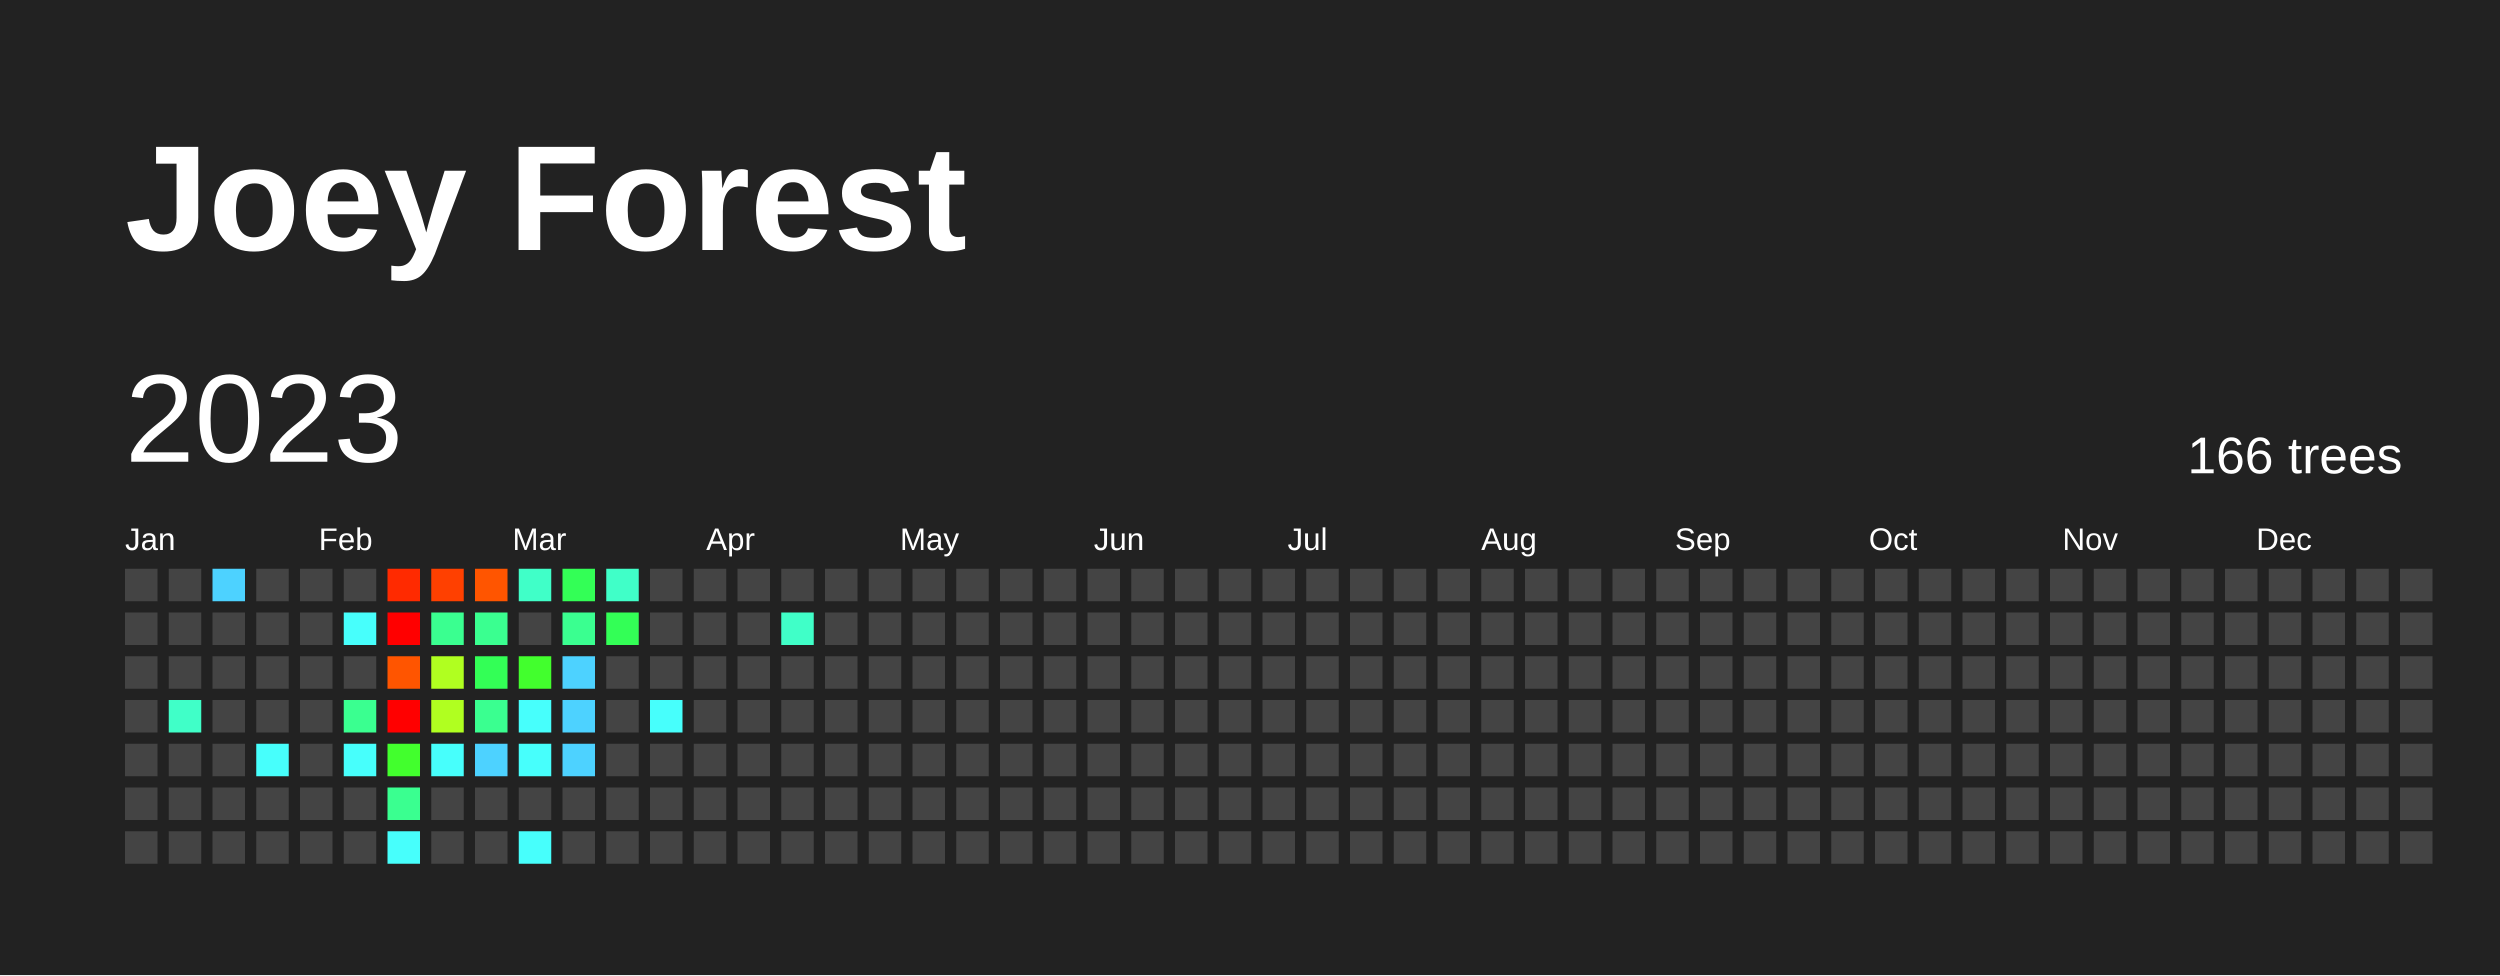
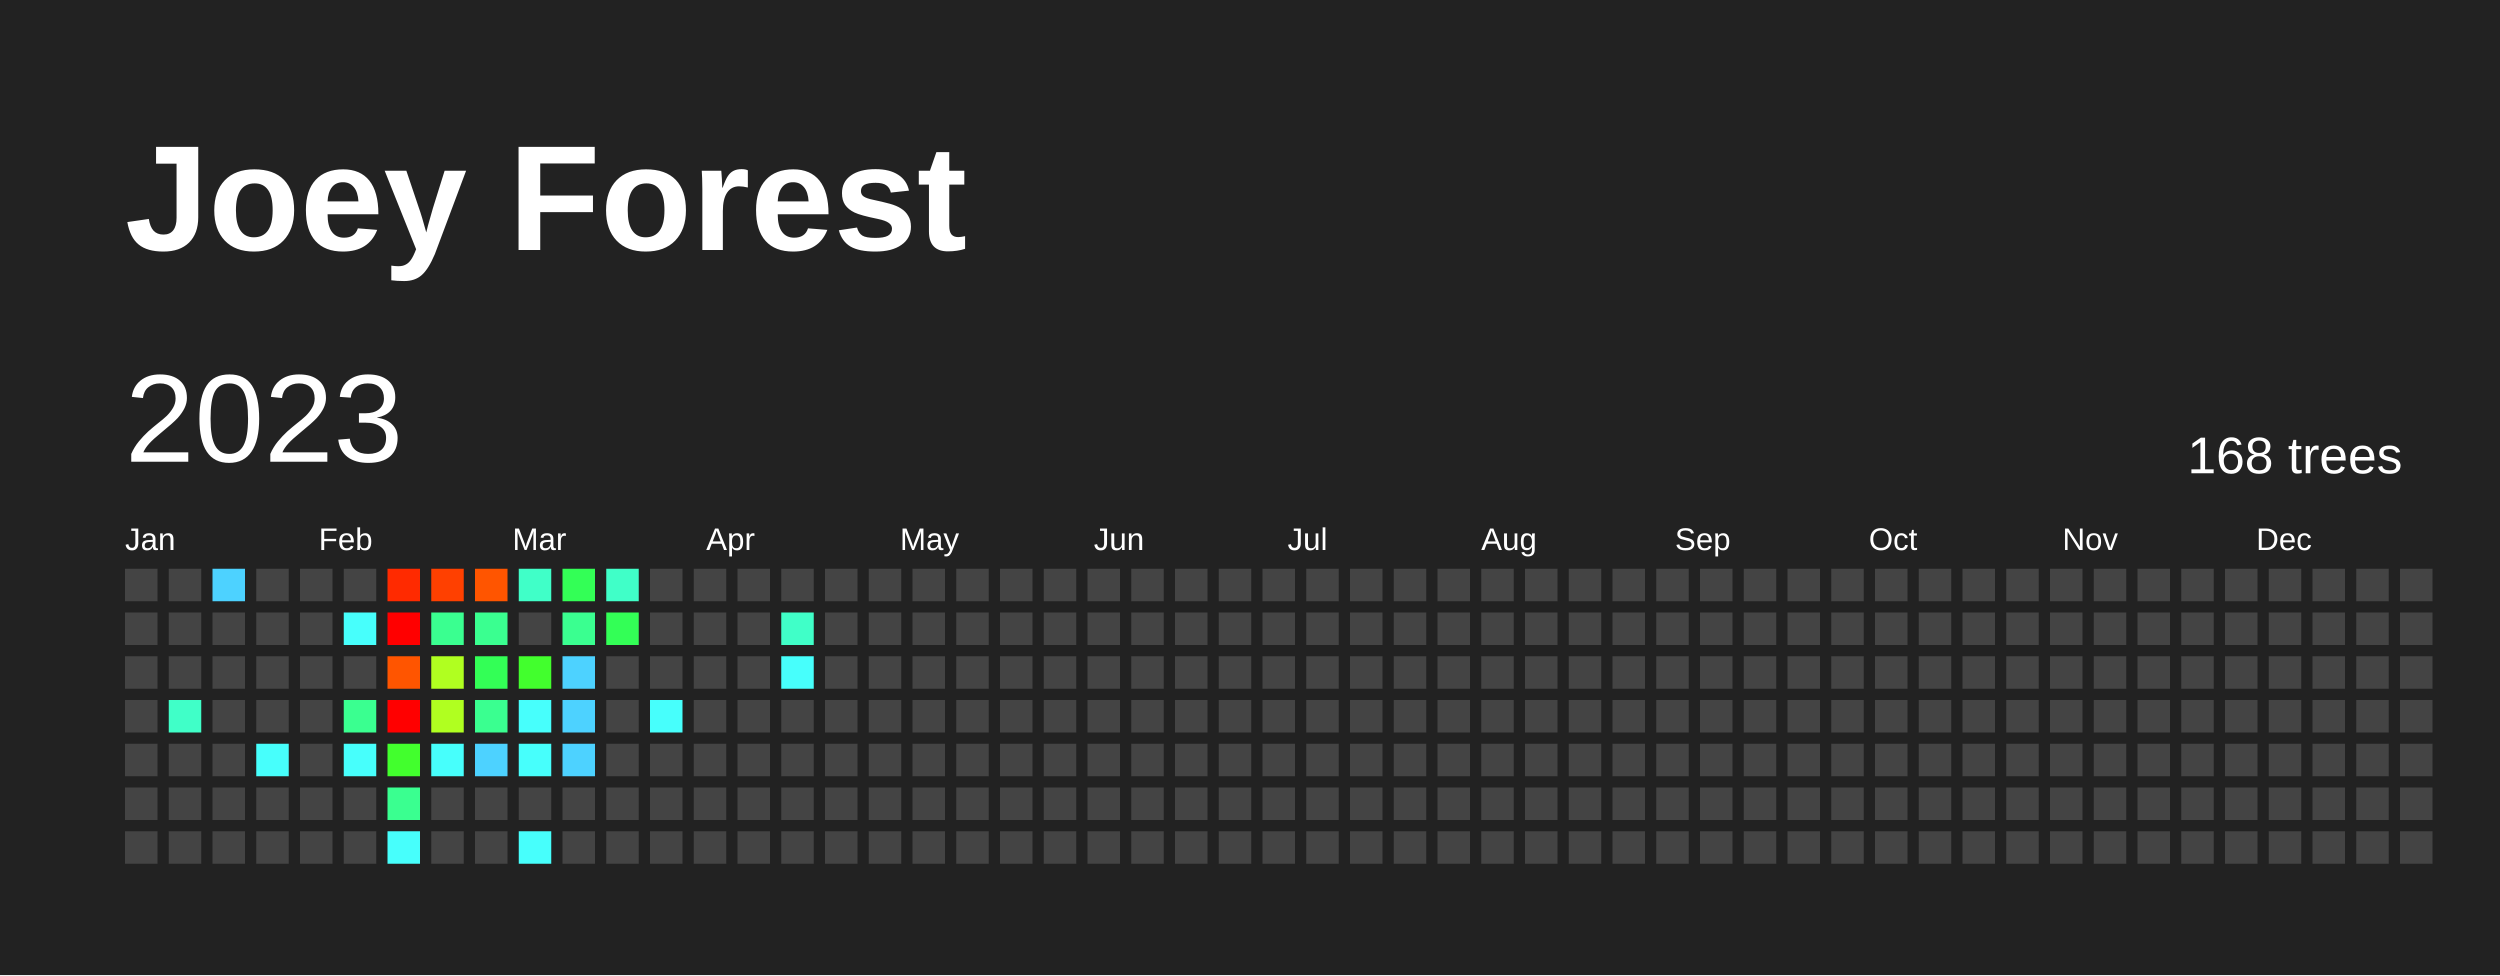
<svg xmlns="http://www.w3.org/2000/svg" baseProfile="full" height="78mm" version="1.1" viewBox="0,0,200,78" width="200mm">
  <defs />
  <rect fill="#222222" height="78" width="200" x="0" y="0" />
  <text fill="#FFFFFF" style="font-size:12px; font-family:Arial; font-weight:bold;" x="10" y="20">Joey Forest</text>
  <text dominant-baseline="hanging" fill="#FFFFFF" style="font-size:10.0px; font-family:Arial;" x="10" y="30">2023</text>
-   <text dominant-baseline="hanging" fill="#FFFFFF" style="font-size:4.125px; font-family:Arial;" x="175" y="35">166 trees</text>
+   <text dominant-baseline="hanging" fill="#FFFFFF" style="font-size:4.125px; font-family:Arial;" x="175" y="35">168 trees</text>
  <text fill="#FFFFFF" style="font-size:2.5px; font-family:Arial" x="10.0" y="44">Jan</text>
  <text fill="#FFFFFF" style="font-size:2.5px; font-family:Arial" x="25.5" y="44">Feb</text>
  <text fill="#FFFFFF" style="font-size:2.5px; font-family:Arial" x="41.0" y="44">Mar</text>
  <text fill="#FFFFFF" style="font-size:2.5px; font-family:Arial" x="56.5" y="44">Apr</text>
  <text fill="#FFFFFF" style="font-size:2.5px; font-family:Arial" x="72.0" y="44">May</text>
  <text fill="#FFFFFF" style="font-size:2.5px; font-family:Arial" x="87.5" y="44">Jun</text>
  <text fill="#FFFFFF" style="font-size:2.5px; font-family:Arial" x="103.0" y="44">Jul</text>
  <text fill="#FFFFFF" style="font-size:2.5px; font-family:Arial" x="118.5" y="44">Aug</text>
  <text fill="#FFFFFF" style="font-size:2.5px; font-family:Arial" x="134.0" y="44">Sep</text>
  <text fill="#FFFFFF" style="font-size:2.5px; font-family:Arial" x="149.5" y="44">Oct</text>
  <text fill="#FFFFFF" style="font-size:2.5px; font-family:Arial" x="165.0" y="44">Nov</text>
  <text fill="#FFFFFF" style="font-size:2.5px; font-family:Arial" x="180.5" y="44">Dec</text>
  <rect fill="#444444" height="2.6" width="2.6" x="10.0" y="45.5" />
  <rect fill="#444444" height="2.6" width="2.6" x="10.0" y="49.0" />
  <rect fill="#444444" height="2.6" width="2.6" x="10.0" y="52.5" />
  <rect fill="#444444" height="2.6" width="2.6" x="10.0" y="56.0" />
  <rect fill="#444444" height="2.6" width="2.6" x="10.0" y="59.5" />
  <rect fill="#444444" height="2.6" width="2.6" x="10.0" y="63.0" />
  <rect fill="#444444" height="2.6" width="2.6" x="10.0" y="66.5" />
  <rect fill="#444444" height="2.6" width="2.6" x="13.5" y="45.5" />
  <rect fill="#444444" height="2.6" width="2.6" x="13.5" y="49.0" />
  <rect fill="#444444" height="2.6" width="2.6" x="13.5" y="52.5" />
  <rect fill="#40ffc8" height="2.6" width="2.6" x="13.5" y="56.0" />
  <rect fill="#444444" height="2.6" width="2.6" x="13.5" y="59.5" />
  <rect fill="#444444" height="2.6" width="2.6" x="13.5" y="63.0" />
  <rect fill="#444444" height="2.6" width="2.6" x="13.5" y="66.5" />
  <rect fill="#4dd2ff" height="2.6" width="2.6" x="17.0" y="45.5" />
  <rect fill="#444444" height="2.6" width="2.6" x="17.0" y="49.0" />
  <rect fill="#444444" height="2.6" width="2.6" x="17.0" y="52.5" />
  <rect fill="#444444" height="2.6" width="2.6" x="17.0" y="56.0" />
  <rect fill="#444444" height="2.6" width="2.6" x="17.0" y="59.5" />
  <rect fill="#444444" height="2.6" width="2.6" x="17.0" y="63.0" />
  <rect fill="#444444" height="2.6" width="2.6" x="17.0" y="66.5" />
  <rect fill="#444444" height="2.6" width="2.6" x="20.5" y="45.5" />
  <rect fill="#444444" height="2.6" width="2.6" x="20.5" y="49.0" />
  <rect fill="#444444" height="2.6" width="2.6" x="20.5" y="52.5" />
  <rect fill="#444444" height="2.6" width="2.6" x="20.5" y="56.0" />
  <rect fill="#47fffc" height="2.6" width="2.6" x="20.5" y="59.5" />
  <rect fill="#444444" height="2.6" width="2.6" x="20.5" y="63.0" />
  <rect fill="#444444" height="2.6" width="2.6" x="20.5" y="66.5" />
  <rect fill="#444444" height="2.6" width="2.6" x="24.0" y="45.5" />
  <rect fill="#444444" height="2.6" width="2.6" x="24.0" y="49.0" />
  <rect fill="#444444" height="2.6" width="2.6" x="24.0" y="52.5" />
  <rect fill="#444444" height="2.6" width="2.6" x="24.0" y="56.0" />
  <rect fill="#444444" height="2.6" width="2.6" x="24.0" y="59.5" />
  <rect fill="#444444" height="2.6" width="2.6" x="24.0" y="63.0" />
  <rect fill="#444444" height="2.6" width="2.6" x="24.0" y="66.5" />
  <rect fill="#444444" height="2.6" width="2.6" x="27.5" y="45.5" />
  <rect fill="#47fffc" height="2.6" width="2.6" x="27.5" y="49.0" />
  <rect fill="#444444" height="2.6" width="2.6" x="27.5" y="52.5" />
  <rect fill="#3aff90" height="2.6" width="2.6" x="27.5" y="56.0" />
  <rect fill="#47fffc" height="2.6" width="2.6" x="27.5" y="59.5" />
  <rect fill="#444444" height="2.6" width="2.6" x="27.5" y="63.0" />
  <rect fill="#444444" height="2.6" width="2.6" x="27.5" y="66.5" />
  <rect fill="#ff2a00" height="2.6" width="2.6" x="31.0" y="45.5" />
  <rect fill="red" height="2.6" width="2.6" x="31.0" y="49.0" />
  <rect fill="#ff5500" height="2.6" width="2.6" x="31.0" y="52.5" />
  <rect fill="red" height="2.6" width="2.6" x="31.0" y="56.0" />
  <rect fill="#42ff2d" height="2.6" width="2.6" x="31.0" y="59.5" />
  <rect fill="#3aff90" height="2.6" width="2.6" x="31.0" y="63.0" />
  <rect fill="#47fffc" height="2.6" width="2.6" x="31.0" y="66.5" />
  <rect fill="#ff4000" height="2.6" width="2.6" x="34.5" y="45.5" />
  <rect fill="#3aff90" height="2.6" width="2.6" x="34.5" y="49.0" />
  <rect fill="#b0ff20" height="2.6" width="2.6" x="34.5" y="52.5" />
  <rect fill="#b0ff20" height="2.6" width="2.6" x="34.5" y="56.0" />
  <rect fill="#47fffc" height="2.6" width="2.6" x="34.5" y="59.5" />
  <rect fill="#444444" height="2.6" width="2.6" x="34.5" y="63.0" />
  <rect fill="#444444" height="2.6" width="2.6" x="34.5" y="66.5" />
  <rect fill="#ff5500" height="2.6" width="2.6" x="38.0" y="45.5" />
  <rect fill="#3aff90" height="2.6" width="2.6" x="38.0" y="49.0" />
  <rect fill="#33ff56" height="2.6" width="2.6" x="38.0" y="52.5" />
  <rect fill="#3aff90" height="2.6" width="2.6" x="38.0" y="56.0" />
  <rect fill="#4dd2ff" height="2.6" width="2.6" x="38.0" y="59.5" />
  <rect fill="#444444" height="2.6" width="2.6" x="38.0" y="63.0" />
  <rect fill="#444444" height="2.6" width="2.6" x="38.0" y="66.5" />
  <rect fill="#40ffc8" height="2.6" width="2.6" x="41.5" y="45.5" />
  <rect fill="#444444" height="2.6" width="2.6" x="41.5" y="49.0" />
  <rect fill="#42ff2d" height="2.6" width="2.6" x="41.5" y="52.5" />
  <rect fill="#47fffc" height="2.6" width="2.6" x="41.5" y="56.0" />
  <rect fill="#47fffc" height="2.6" width="2.6" x="41.5" y="59.5" />
  <rect fill="#444444" height="2.6" width="2.6" x="41.5" y="63.0" />
  <rect fill="#47fffc" height="2.6" width="2.6" x="41.5" y="66.5" />
  <rect fill="#33ff56" height="2.6" width="2.6" x="45.0" y="45.5" />
  <rect fill="#3aff90" height="2.6" width="2.6" x="45.0" y="49.0" />
  <rect fill="#4dd2ff" height="2.6" width="2.6" x="45.0" y="52.5" />
  <rect fill="#4dd2ff" height="2.6" width="2.6" x="45.0" y="56.0" />
  <rect fill="#4dd2ff" height="2.6" width="2.6" x="45.0" y="59.5" />
  <rect fill="#444444" height="2.6" width="2.6" x="45.0" y="63.0" />
  <rect fill="#444444" height="2.6" width="2.6" x="45.0" y="66.5" />
  <rect fill="#40ffc8" height="2.6" width="2.6" x="48.5" y="45.5" />
  <rect fill="#33ff56" height="2.6" width="2.6" x="48.5" y="49.0" />
  <rect fill="#444444" height="2.6" width="2.6" x="48.5" y="52.5" />
  <rect fill="#444444" height="2.6" width="2.6" x="48.5" y="56.0" />
  <rect fill="#444444" height="2.6" width="2.6" x="48.5" y="59.5" />
  <rect fill="#444444" height="2.6" width="2.6" x="48.5" y="63.0" />
  <rect fill="#444444" height="2.6" width="2.6" x="48.5" y="66.5" />
  <rect fill="#444444" height="2.6" width="2.6" x="52.0" y="45.5" />
  <rect fill="#444444" height="2.6" width="2.6" x="52.0" y="49.0" />
  <rect fill="#444444" height="2.6" width="2.6" x="52.0" y="52.5" />
  <rect fill="#47fffc" height="2.6" width="2.6" x="52.0" y="56.0" />
  <rect fill="#444444" height="2.6" width="2.6" x="52.0" y="59.5" />
  <rect fill="#444444" height="2.6" width="2.6" x="52.0" y="63.0" />
  <rect fill="#444444" height="2.6" width="2.6" x="52.0" y="66.5" />
  <rect fill="#444444" height="2.6" width="2.6" x="55.5" y="45.5" />
  <rect fill="#444444" height="2.6" width="2.6" x="55.5" y="49.0" />
  <rect fill="#444444" height="2.6" width="2.6" x="55.5" y="52.5" />
  <rect fill="#444444" height="2.6" width="2.6" x="55.5" y="56.0" />
  <rect fill="#444444" height="2.6" width="2.6" x="55.5" y="59.5" />
  <rect fill="#444444" height="2.6" width="2.6" x="55.5" y="63.0" />
  <rect fill="#444444" height="2.6" width="2.6" x="55.5" y="66.5" />
  <rect fill="#444444" height="2.6" width="2.6" x="59.0" y="45.5" />
  <rect fill="#444444" height="2.6" width="2.6" x="59.0" y="49.0" />
  <rect fill="#444444" height="2.6" width="2.6" x="59.0" y="52.5" />
  <rect fill="#444444" height="2.6" width="2.6" x="59.0" y="56.0" />
  <rect fill="#444444" height="2.6" width="2.6" x="59.0" y="59.5" />
  <rect fill="#444444" height="2.6" width="2.6" x="59.0" y="63.0" />
  <rect fill="#444444" height="2.6" width="2.6" x="59.0" y="66.5" />
  <rect fill="#444444" height="2.6" width="2.6" x="62.5" y="45.5" />
  <rect fill="#40ffc8" height="2.6" width="2.6" x="62.5" y="49.0" />
-   <rect fill="#444444" height="2.6" width="2.6" x="62.5" y="52.5" />
+   <rect fill="#47fffc" height="2.6" width="2.6" x="62.5" y="52.5" />
  <rect fill="#444444" height="2.6" width="2.6" x="62.5" y="56.0" />
  <rect fill="#444444" height="2.6" width="2.6" x="62.5" y="59.5" />
  <rect fill="#444444" height="2.6" width="2.6" x="62.5" y="63.0" />
  <rect fill="#444444" height="2.6" width="2.6" x="62.5" y="66.5" />
  <rect fill="#444444" height="2.6" width="2.6" x="66.0" y="45.5" />
  <rect fill="#444444" height="2.6" width="2.6" x="66.0" y="49.0" />
  <rect fill="#444444" height="2.6" width="2.6" x="66.0" y="52.5" />
  <rect fill="#444444" height="2.6" width="2.6" x="66.0" y="56.0" />
  <rect fill="#444444" height="2.6" width="2.6" x="66.0" y="59.5" />
  <rect fill="#444444" height="2.6" width="2.6" x="66.0" y="63.0" />
  <rect fill="#444444" height="2.6" width="2.6" x="66.0" y="66.5" />
  <rect fill="#444444" height="2.6" width="2.6" x="69.5" y="45.5" />
  <rect fill="#444444" height="2.6" width="2.6" x="69.5" y="49.0" />
  <rect fill="#444444" height="2.6" width="2.6" x="69.5" y="52.5" />
  <rect fill="#444444" height="2.6" width="2.6" x="69.5" y="56.0" />
  <rect fill="#444444" height="2.6" width="2.6" x="69.5" y="59.5" />
  <rect fill="#444444" height="2.6" width="2.6" x="69.5" y="63.0" />
  <rect fill="#444444" height="2.6" width="2.6" x="69.5" y="66.5" />
  <rect fill="#444444" height="2.6" width="2.6" x="73.0" y="45.5" />
  <rect fill="#444444" height="2.6" width="2.6" x="73.0" y="49.0" />
  <rect fill="#444444" height="2.6" width="2.6" x="73.0" y="52.5" />
  <rect fill="#444444" height="2.6" width="2.6" x="73.0" y="56.0" />
  <rect fill="#444444" height="2.6" width="2.6" x="73.0" y="59.5" />
  <rect fill="#444444" height="2.6" width="2.6" x="73.0" y="63.0" />
  <rect fill="#444444" height="2.6" width="2.6" x="73.0" y="66.5" />
  <rect fill="#444444" height="2.6" width="2.6" x="76.5" y="45.5" />
  <rect fill="#444444" height="2.6" width="2.6" x="76.5" y="49.0" />
  <rect fill="#444444" height="2.6" width="2.6" x="76.5" y="52.5" />
  <rect fill="#444444" height="2.6" width="2.6" x="76.5" y="56.0" />
  <rect fill="#444444" height="2.6" width="2.6" x="76.5" y="59.5" />
  <rect fill="#444444" height="2.6" width="2.6" x="76.5" y="63.0" />
  <rect fill="#444444" height="2.6" width="2.6" x="76.5" y="66.5" />
  <rect fill="#444444" height="2.6" width="2.6" x="80.0" y="45.5" />
  <rect fill="#444444" height="2.6" width="2.6" x="80.0" y="49.0" />
  <rect fill="#444444" height="2.6" width="2.6" x="80.0" y="52.5" />
  <rect fill="#444444" height="2.6" width="2.6" x="80.0" y="56.0" />
  <rect fill="#444444" height="2.6" width="2.6" x="80.0" y="59.5" />
  <rect fill="#444444" height="2.6" width="2.6" x="80.0" y="63.0" />
  <rect fill="#444444" height="2.6" width="2.6" x="80.0" y="66.5" />
  <rect fill="#444444" height="2.6" width="2.6" x="83.5" y="45.5" />
  <rect fill="#444444" height="2.6" width="2.6" x="83.5" y="49.0" />
  <rect fill="#444444" height="2.6" width="2.6" x="83.5" y="52.5" />
  <rect fill="#444444" height="2.6" width="2.6" x="83.5" y="56.0" />
  <rect fill="#444444" height="2.6" width="2.6" x="83.5" y="59.5" />
  <rect fill="#444444" height="2.6" width="2.6" x="83.5" y="63.0" />
  <rect fill="#444444" height="2.6" width="2.6" x="83.5" y="66.5" />
  <rect fill="#444444" height="2.6" width="2.6" x="87.0" y="45.5" />
  <rect fill="#444444" height="2.6" width="2.6" x="87.0" y="49.0" />
  <rect fill="#444444" height="2.6" width="2.6" x="87.0" y="52.5" />
  <rect fill="#444444" height="2.6" width="2.6" x="87.0" y="56.0" />
  <rect fill="#444444" height="2.6" width="2.6" x="87.0" y="59.5" />
  <rect fill="#444444" height="2.6" width="2.6" x="87.0" y="63.0" />
  <rect fill="#444444" height="2.6" width="2.6" x="87.0" y="66.5" />
  <rect fill="#444444" height="2.6" width="2.6" x="90.5" y="45.5" />
  <rect fill="#444444" height="2.6" width="2.6" x="90.5" y="49.0" />
  <rect fill="#444444" height="2.6" width="2.6" x="90.5" y="52.5" />
  <rect fill="#444444" height="2.6" width="2.6" x="90.5" y="56.0" />
  <rect fill="#444444" height="2.6" width="2.6" x="90.5" y="59.5" />
  <rect fill="#444444" height="2.6" width="2.6" x="90.5" y="63.0" />
  <rect fill="#444444" height="2.6" width="2.6" x="90.5" y="66.5" />
  <rect fill="#444444" height="2.6" width="2.6" x="94.0" y="45.5" />
  <rect fill="#444444" height="2.6" width="2.6" x="94.0" y="49.0" />
  <rect fill="#444444" height="2.6" width="2.6" x="94.0" y="52.5" />
  <rect fill="#444444" height="2.6" width="2.6" x="94.0" y="56.0" />
  <rect fill="#444444" height="2.6" width="2.6" x="94.0" y="59.5" />
  <rect fill="#444444" height="2.6" width="2.6" x="94.0" y="63.0" />
  <rect fill="#444444" height="2.6" width="2.6" x="94.0" y="66.5" />
  <rect fill="#444444" height="2.6" width="2.6" x="97.5" y="45.5" />
  <rect fill="#444444" height="2.6" width="2.6" x="97.5" y="49.0" />
  <rect fill="#444444" height="2.6" width="2.6" x="97.5" y="52.5" />
  <rect fill="#444444" height="2.6" width="2.6" x="97.5" y="56.0" />
  <rect fill="#444444" height="2.6" width="2.6" x="97.5" y="59.5" />
  <rect fill="#444444" height="2.6" width="2.6" x="97.5" y="63.0" />
  <rect fill="#444444" height="2.6" width="2.6" x="97.5" y="66.5" />
  <rect fill="#444444" height="2.6" width="2.6" x="101.0" y="45.5" />
  <rect fill="#444444" height="2.6" width="2.6" x="101.0" y="49.0" />
  <rect fill="#444444" height="2.6" width="2.6" x="101.0" y="52.5" />
  <rect fill="#444444" height="2.6" width="2.6" x="101.0" y="56.0" />
  <rect fill="#444444" height="2.6" width="2.6" x="101.0" y="59.5" />
  <rect fill="#444444" height="2.6" width="2.6" x="101.0" y="63.0" />
  <rect fill="#444444" height="2.6" width="2.6" x="101.0" y="66.5" />
  <rect fill="#444444" height="2.6" width="2.6" x="104.5" y="45.5" />
  <rect fill="#444444" height="2.6" width="2.6" x="104.5" y="49.0" />
  <rect fill="#444444" height="2.6" width="2.6" x="104.5" y="52.5" />
  <rect fill="#444444" height="2.6" width="2.6" x="104.5" y="56.0" />
  <rect fill="#444444" height="2.6" width="2.6" x="104.5" y="59.5" />
  <rect fill="#444444" height="2.6" width="2.6" x="104.5" y="63.0" />
  <rect fill="#444444" height="2.6" width="2.6" x="104.5" y="66.5" />
  <rect fill="#444444" height="2.6" width="2.6" x="108.0" y="45.5" />
  <rect fill="#444444" height="2.6" width="2.6" x="108.0" y="49.0" />
  <rect fill="#444444" height="2.6" width="2.6" x="108.0" y="52.5" />
  <rect fill="#444444" height="2.6" width="2.6" x="108.0" y="56.0" />
  <rect fill="#444444" height="2.6" width="2.6" x="108.0" y="59.5" />
  <rect fill="#444444" height="2.6" width="2.6" x="108.0" y="63.0" />
  <rect fill="#444444" height="2.6" width="2.6" x="108.0" y="66.5" />
  <rect fill="#444444" height="2.6" width="2.6" x="111.5" y="45.5" />
  <rect fill="#444444" height="2.6" width="2.6" x="111.5" y="49.0" />
  <rect fill="#444444" height="2.6" width="2.6" x="111.5" y="52.5" />
  <rect fill="#444444" height="2.6" width="2.6" x="111.5" y="56.0" />
  <rect fill="#444444" height="2.6" width="2.6" x="111.5" y="59.5" />
  <rect fill="#444444" height="2.6" width="2.6" x="111.5" y="63.0" />
  <rect fill="#444444" height="2.6" width="2.6" x="111.5" y="66.5" />
  <rect fill="#444444" height="2.6" width="2.6" x="115.0" y="45.5" />
  <rect fill="#444444" height="2.6" width="2.6" x="115.0" y="49.0" />
  <rect fill="#444444" height="2.6" width="2.6" x="115.0" y="52.5" />
  <rect fill="#444444" height="2.6" width="2.6" x="115.0" y="56.0" />
  <rect fill="#444444" height="2.6" width="2.6" x="115.0" y="59.5" />
  <rect fill="#444444" height="2.6" width="2.6" x="115.0" y="63.0" />
  <rect fill="#444444" height="2.6" width="2.6" x="115.0" y="66.5" />
  <rect fill="#444444" height="2.6" width="2.6" x="118.5" y="45.5" />
  <rect fill="#444444" height="2.6" width="2.6" x="118.5" y="49.0" />
  <rect fill="#444444" height="2.6" width="2.6" x="118.5" y="52.5" />
  <rect fill="#444444" height="2.6" width="2.6" x="118.5" y="56.0" />
  <rect fill="#444444" height="2.6" width="2.6" x="118.5" y="59.5" />
  <rect fill="#444444" height="2.6" width="2.6" x="118.5" y="63.0" />
  <rect fill="#444444" height="2.6" width="2.6" x="118.5" y="66.5" />
  <rect fill="#444444" height="2.6" width="2.6" x="122.0" y="45.5" />
  <rect fill="#444444" height="2.6" width="2.6" x="122.0" y="49.0" />
  <rect fill="#444444" height="2.6" width="2.6" x="122.0" y="52.5" />
  <rect fill="#444444" height="2.6" width="2.6" x="122.0" y="56.0" />
  <rect fill="#444444" height="2.6" width="2.6" x="122.0" y="59.5" />
  <rect fill="#444444" height="2.6" width="2.6" x="122.0" y="63.0" />
  <rect fill="#444444" height="2.6" width="2.6" x="122.0" y="66.5" />
  <rect fill="#444444" height="2.6" width="2.6" x="125.5" y="45.5" />
  <rect fill="#444444" height="2.6" width="2.6" x="125.5" y="49.0" />
  <rect fill="#444444" height="2.6" width="2.6" x="125.5" y="52.5" />
  <rect fill="#444444" height="2.6" width="2.6" x="125.5" y="56.0" />
  <rect fill="#444444" height="2.6" width="2.6" x="125.5" y="59.5" />
  <rect fill="#444444" height="2.6" width="2.6" x="125.5" y="63.0" />
  <rect fill="#444444" height="2.6" width="2.6" x="125.5" y="66.5" />
  <rect fill="#444444" height="2.6" width="2.6" x="129.0" y="45.5" />
  <rect fill="#444444" height="2.6" width="2.6" x="129.0" y="49.0" />
  <rect fill="#444444" height="2.6" width="2.6" x="129.0" y="52.5" />
  <rect fill="#444444" height="2.6" width="2.6" x="129.0" y="56.0" />
  <rect fill="#444444" height="2.6" width="2.6" x="129.0" y="59.5" />
  <rect fill="#444444" height="2.6" width="2.6" x="129.0" y="63.0" />
  <rect fill="#444444" height="2.6" width="2.6" x="129.0" y="66.5" />
  <rect fill="#444444" height="2.6" width="2.6" x="132.5" y="45.5" />
  <rect fill="#444444" height="2.6" width="2.6" x="132.5" y="49.0" />
  <rect fill="#444444" height="2.6" width="2.6" x="132.5" y="52.5" />
  <rect fill="#444444" height="2.6" width="2.6" x="132.5" y="56.0" />
  <rect fill="#444444" height="2.6" width="2.6" x="132.5" y="59.5" />
  <rect fill="#444444" height="2.6" width="2.6" x="132.5" y="63.0" />
  <rect fill="#444444" height="2.6" width="2.6" x="132.5" y="66.5" />
  <rect fill="#444444" height="2.6" width="2.6" x="136.0" y="45.5" />
  <rect fill="#444444" height="2.6" width="2.6" x="136.0" y="49.0" />
  <rect fill="#444444" height="2.6" width="2.6" x="136.0" y="52.5" />
  <rect fill="#444444" height="2.6" width="2.6" x="136.0" y="56.0" />
  <rect fill="#444444" height="2.6" width="2.6" x="136.0" y="59.5" />
  <rect fill="#444444" height="2.6" width="2.6" x="136.0" y="63.0" />
  <rect fill="#444444" height="2.6" width="2.6" x="136.0" y="66.5" />
  <rect fill="#444444" height="2.6" width="2.6" x="139.5" y="45.5" />
  <rect fill="#444444" height="2.6" width="2.6" x="139.5" y="49.0" />
  <rect fill="#444444" height="2.6" width="2.6" x="139.5" y="52.5" />
  <rect fill="#444444" height="2.6" width="2.6" x="139.5" y="56.0" />
  <rect fill="#444444" height="2.6" width="2.6" x="139.5" y="59.5" />
  <rect fill="#444444" height="2.6" width="2.6" x="139.5" y="63.0" />
  <rect fill="#444444" height="2.6" width="2.6" x="139.5" y="66.5" />
  <rect fill="#444444" height="2.6" width="2.6" x="143.0" y="45.5" />
  <rect fill="#444444" height="2.6" width="2.6" x="143.0" y="49.0" />
  <rect fill="#444444" height="2.6" width="2.6" x="143.0" y="52.5" />
  <rect fill="#444444" height="2.6" width="2.6" x="143.0" y="56.0" />
  <rect fill="#444444" height="2.6" width="2.6" x="143.0" y="59.5" />
  <rect fill="#444444" height="2.6" width="2.6" x="143.0" y="63.0" />
  <rect fill="#444444" height="2.6" width="2.6" x="143.0" y="66.5" />
  <rect fill="#444444" height="2.6" width="2.6" x="146.5" y="45.5" />
  <rect fill="#444444" height="2.6" width="2.6" x="146.5" y="49.0" />
  <rect fill="#444444" height="2.6" width="2.6" x="146.5" y="52.5" />
  <rect fill="#444444" height="2.6" width="2.6" x="146.5" y="56.0" />
  <rect fill="#444444" height="2.6" width="2.6" x="146.5" y="59.5" />
  <rect fill="#444444" height="2.6" width="2.6" x="146.5" y="63.0" />
  <rect fill="#444444" height="2.6" width="2.6" x="146.5" y="66.5" />
  <rect fill="#444444" height="2.6" width="2.6" x="150.0" y="45.5" />
  <rect fill="#444444" height="2.6" width="2.6" x="150.0" y="49.0" />
  <rect fill="#444444" height="2.6" width="2.6" x="150.0" y="52.5" />
  <rect fill="#444444" height="2.6" width="2.6" x="150.0" y="56.0" />
  <rect fill="#444444" height="2.6" width="2.6" x="150.0" y="59.5" />
  <rect fill="#444444" height="2.6" width="2.6" x="150.0" y="63.0" />
  <rect fill="#444444" height="2.6" width="2.6" x="150.0" y="66.5" />
  <rect fill="#444444" height="2.6" width="2.6" x="153.5" y="45.5" />
  <rect fill="#444444" height="2.6" width="2.6" x="153.5" y="49.0" />
  <rect fill="#444444" height="2.6" width="2.6" x="153.5" y="52.5" />
  <rect fill="#444444" height="2.6" width="2.6" x="153.5" y="56.0" />
  <rect fill="#444444" height="2.6" width="2.6" x="153.5" y="59.5" />
  <rect fill="#444444" height="2.6" width="2.6" x="153.5" y="63.0" />
  <rect fill="#444444" height="2.6" width="2.6" x="153.5" y="66.5" />
  <rect fill="#444444" height="2.6" width="2.6" x="157.0" y="45.5" />
  <rect fill="#444444" height="2.6" width="2.6" x="157.0" y="49.0" />
  <rect fill="#444444" height="2.6" width="2.6" x="157.0" y="52.5" />
  <rect fill="#444444" height="2.6" width="2.6" x="157.0" y="56.0" />
  <rect fill="#444444" height="2.6" width="2.6" x="157.0" y="59.5" />
  <rect fill="#444444" height="2.6" width="2.6" x="157.0" y="63.0" />
  <rect fill="#444444" height="2.6" width="2.6" x="157.0" y="66.5" />
  <rect fill="#444444" height="2.6" width="2.6" x="160.5" y="45.5" />
  <rect fill="#444444" height="2.6" width="2.6" x="160.5" y="49.0" />
  <rect fill="#444444" height="2.6" width="2.6" x="160.5" y="52.5" />
  <rect fill="#444444" height="2.6" width="2.6" x="160.5" y="56.0" />
  <rect fill="#444444" height="2.6" width="2.6" x="160.5" y="59.5" />
  <rect fill="#444444" height="2.6" width="2.6" x="160.5" y="63.0" />
  <rect fill="#444444" height="2.6" width="2.6" x="160.5" y="66.5" />
  <rect fill="#444444" height="2.6" width="2.6" x="164.0" y="45.5" />
  <rect fill="#444444" height="2.6" width="2.6" x="164.0" y="49.0" />
  <rect fill="#444444" height="2.6" width="2.6" x="164.0" y="52.5" />
  <rect fill="#444444" height="2.6" width="2.6" x="164.0" y="56.0" />
  <rect fill="#444444" height="2.6" width="2.6" x="164.0" y="59.5" />
  <rect fill="#444444" height="2.6" width="2.6" x="164.0" y="63.0" />
  <rect fill="#444444" height="2.6" width="2.6" x="164.0" y="66.5" />
  <rect fill="#444444" height="2.6" width="2.6" x="167.5" y="45.5" />
  <rect fill="#444444" height="2.6" width="2.6" x="167.5" y="49.0" />
  <rect fill="#444444" height="2.6" width="2.6" x="167.5" y="52.5" />
  <rect fill="#444444" height="2.6" width="2.6" x="167.5" y="56.0" />
  <rect fill="#444444" height="2.6" width="2.6" x="167.5" y="59.5" />
  <rect fill="#444444" height="2.6" width="2.6" x="167.5" y="63.0" />
  <rect fill="#444444" height="2.6" width="2.6" x="167.5" y="66.5" />
  <rect fill="#444444" height="2.6" width="2.6" x="171.0" y="45.5" />
  <rect fill="#444444" height="2.6" width="2.6" x="171.0" y="49.0" />
  <rect fill="#444444" height="2.6" width="2.6" x="171.0" y="52.5" />
  <rect fill="#444444" height="2.6" width="2.6" x="171.0" y="56.0" />
  <rect fill="#444444" height="2.6" width="2.6" x="171.0" y="59.5" />
  <rect fill="#444444" height="2.6" width="2.6" x="171.0" y="63.0" />
  <rect fill="#444444" height="2.6" width="2.6" x="171.0" y="66.5" />
  <rect fill="#444444" height="2.6" width="2.6" x="174.5" y="45.5" />
  <rect fill="#444444" height="2.6" width="2.6" x="174.5" y="49.0" />
  <rect fill="#444444" height="2.6" width="2.6" x="174.5" y="52.5" />
  <rect fill="#444444" height="2.6" width="2.6" x="174.5" y="56.0" />
  <rect fill="#444444" height="2.6" width="2.6" x="174.5" y="59.5" />
  <rect fill="#444444" height="2.6" width="2.6" x="174.5" y="63.0" />
  <rect fill="#444444" height="2.6" width="2.6" x="174.5" y="66.5" />
  <rect fill="#444444" height="2.6" width="2.6" x="178.0" y="45.5" />
  <rect fill="#444444" height="2.6" width="2.6" x="178.0" y="49.0" />
  <rect fill="#444444" height="2.6" width="2.6" x="178.0" y="52.5" />
  <rect fill="#444444" height="2.6" width="2.6" x="178.0" y="56.0" />
  <rect fill="#444444" height="2.6" width="2.6" x="178.0" y="59.5" />
  <rect fill="#444444" height="2.6" width="2.6" x="178.0" y="63.0" />
  <rect fill="#444444" height="2.6" width="2.6" x="178.0" y="66.5" />
  <rect fill="#444444" height="2.6" width="2.6" x="181.5" y="45.5" />
  <rect fill="#444444" height="2.6" width="2.6" x="181.5" y="49.0" />
  <rect fill="#444444" height="2.6" width="2.6" x="181.5" y="52.5" />
  <rect fill="#444444" height="2.6" width="2.6" x="181.5" y="56.0" />
  <rect fill="#444444" height="2.6" width="2.6" x="181.5" y="59.5" />
  <rect fill="#444444" height="2.6" width="2.6" x="181.5" y="63.0" />
  <rect fill="#444444" height="2.6" width="2.6" x="181.5" y="66.5" />
  <rect fill="#444444" height="2.6" width="2.6" x="185.0" y="45.5" />
  <rect fill="#444444" height="2.6" width="2.6" x="185.0" y="49.0" />
  <rect fill="#444444" height="2.6" width="2.6" x="185.0" y="52.5" />
  <rect fill="#444444" height="2.6" width="2.6" x="185.0" y="56.0" />
  <rect fill="#444444" height="2.6" width="2.6" x="185.0" y="59.5" />
  <rect fill="#444444" height="2.6" width="2.6" x="185.0" y="63.0" />
  <rect fill="#444444" height="2.6" width="2.6" x="185.0" y="66.5" />
  <rect fill="#444444" height="2.6" width="2.6" x="188.5" y="45.5" />
  <rect fill="#444444" height="2.6" width="2.6" x="188.5" y="49.0" />
  <rect fill="#444444" height="2.6" width="2.6" x="188.5" y="52.5" />
  <rect fill="#444444" height="2.6" width="2.6" x="188.5" y="56.0" />
  <rect fill="#444444" height="2.6" width="2.6" x="188.5" y="59.5" />
  <rect fill="#444444" height="2.6" width="2.6" x="188.5" y="63.0" />
  <rect fill="#444444" height="2.6" width="2.6" x="188.5" y="66.5" />
  <rect fill="#444444" height="2.6" width="2.6" x="192.0" y="45.5" />
  <rect fill="#444444" height="2.6" width="2.6" x="192.0" y="49.0" />
  <rect fill="#444444" height="2.6" width="2.6" x="192.0" y="52.5" />
  <rect fill="#444444" height="2.6" width="2.6" x="192.0" y="56.0" />
  <rect fill="#444444" height="2.6" width="2.6" x="192.0" y="59.5" />
  <rect fill="#444444" height="2.6" width="2.6" x="192.0" y="63.0" />
  <rect fill="#444444" height="2.6" width="2.6" x="192.0" y="66.5" />
</svg>
